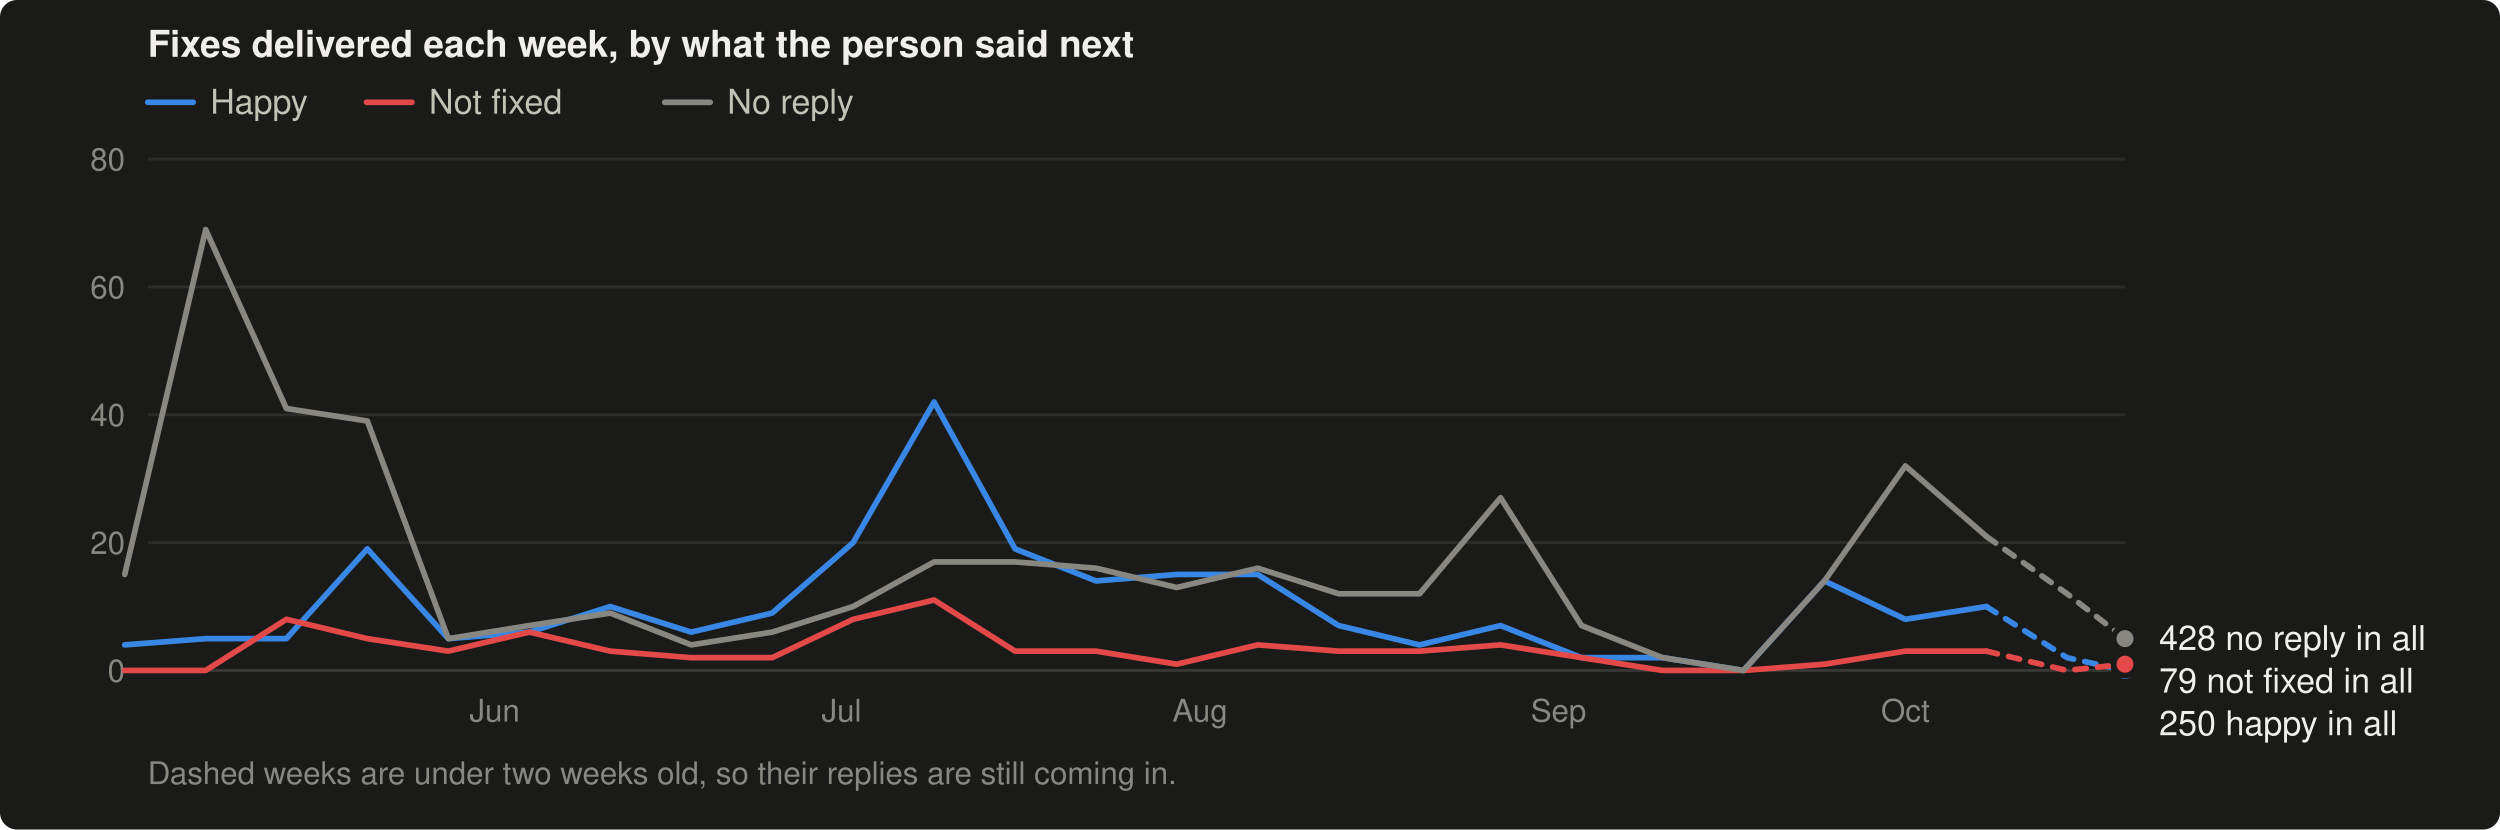
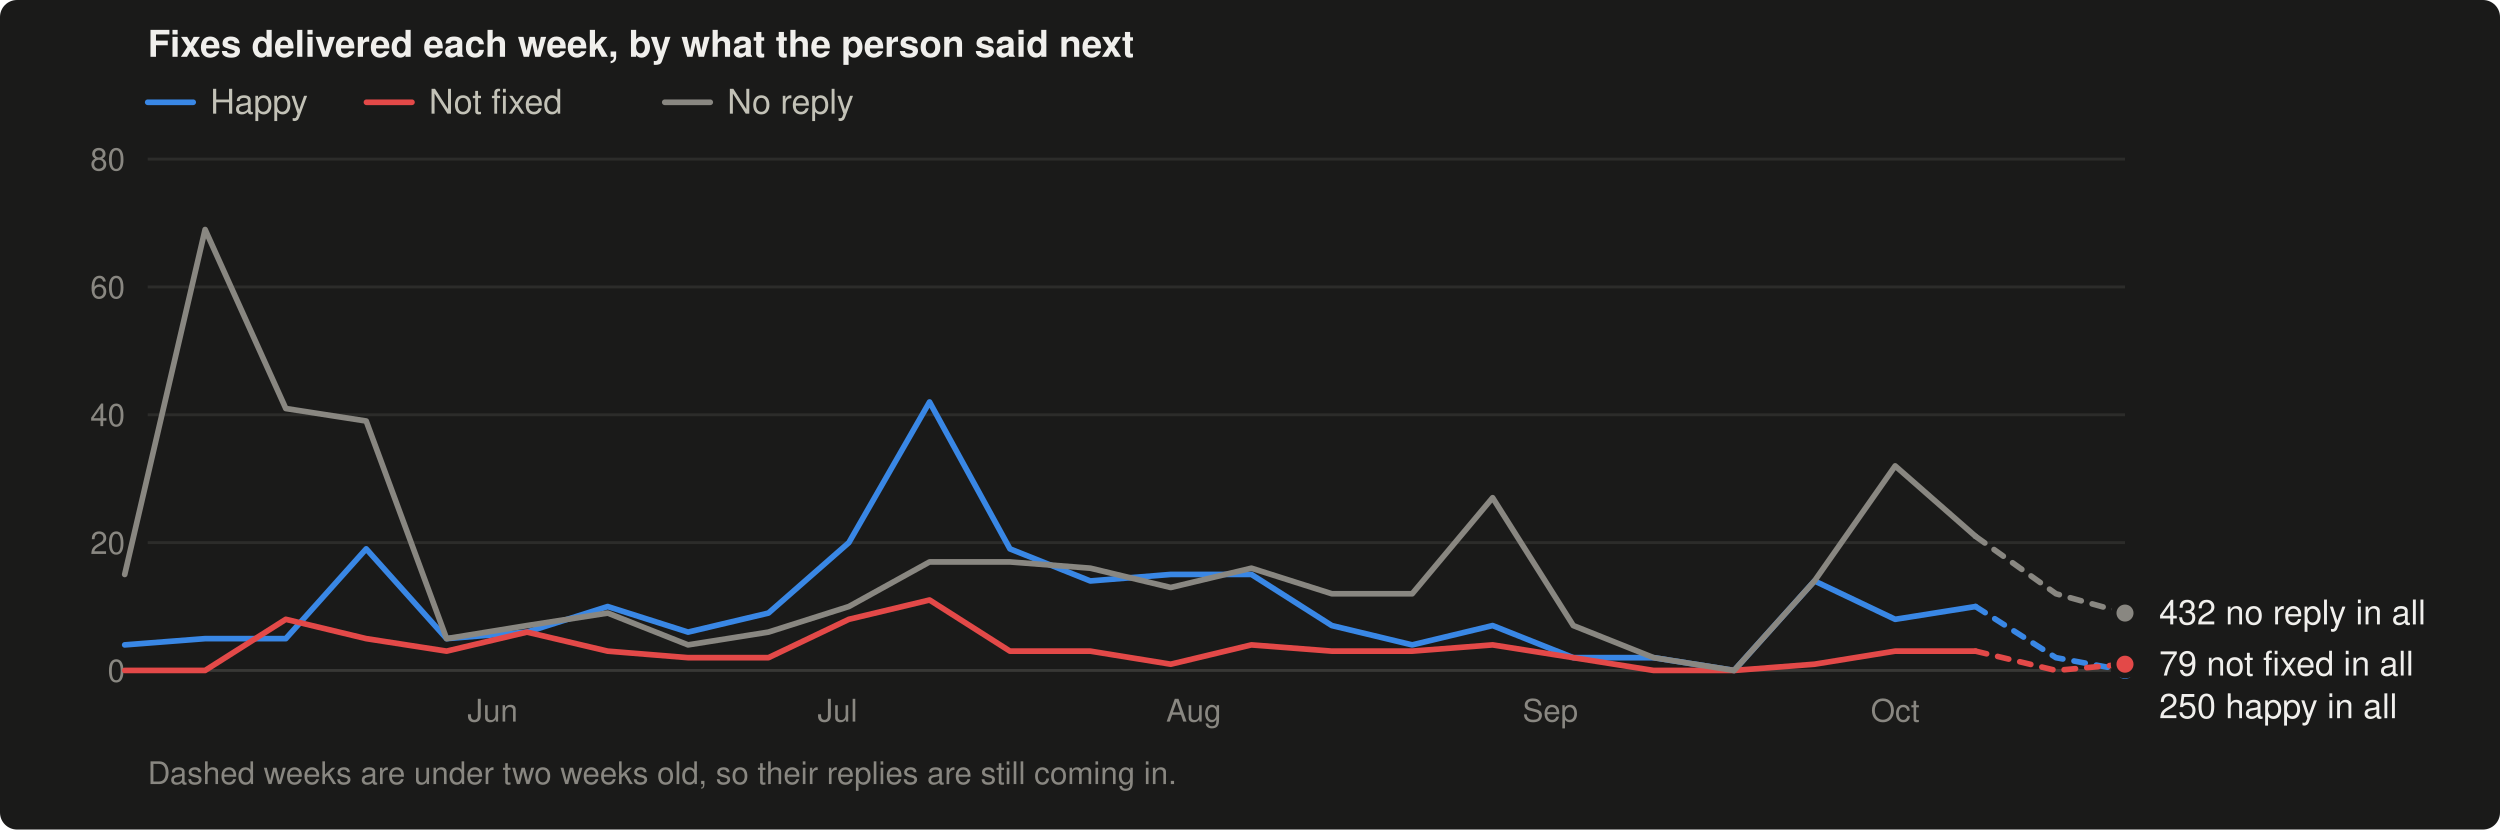
<svg xmlns="http://www.w3.org/2000/svg" width="880" height="292" viewBox="0 0 880 292" role="img" aria-labelledby="t d" font-family="-apple-system, BlinkMacSystemFont, 'Segoe UI', Helvetica, Arial, sans-serif">
  <rect width="100%" height="100%" rx="6" fill="#1a1a19" />
  <text x="52.0" y="20.0" fill="#f0efec" font-size="13" font-weight="600" text-anchor="start">Fixes delivered each week, by what the person said next</text>
  <line x1="52" y1="36" x2="68" y2="36" stroke="#3987e5" stroke-width="2" stroke-linecap="round" />
  <text x="74.0" y="40.0" fill="#c3c2b7" font-size="12" font-weight="400" text-anchor="start">Happy</text>
  <line x1="129" y1="36" x2="145" y2="36" stroke="#e34948" stroke-width="2" stroke-linecap="round" />
  <text x="151.0" y="40.0" fill="#c3c2b7" font-size="12" font-weight="400" text-anchor="start">Not fixed</text>
  <line x1="234" y1="36" x2="250" y2="36" stroke="#898781" stroke-width="2" stroke-linecap="round" />
  <text x="256.0" y="40.0" fill="#c3c2b7" font-size="12" font-weight="400" text-anchor="start">No reply</text>
  <line x1="52" y1="236.0" x2="748" y2="236.0" stroke="#383835" stroke-width="1" />
  <text x="44.0" y="240.0" fill="#898781" font-size="11" font-weight="400" text-anchor="end">0</text>
  <line x1="52" y1="191.0" x2="748" y2="191.0" stroke="#2c2c2a" stroke-width="1" />
  <text x="44.0" y="195.0" fill="#898781" font-size="11" font-weight="400" text-anchor="end">20</text>
  <line x1="52" y1="146.0" x2="748" y2="146.0" stroke="#2c2c2a" stroke-width="1" />
  <text x="44.0" y="150.0" fill="#898781" font-size="11" font-weight="400" text-anchor="end">40</text>
  <line x1="52" y1="101.0" x2="748" y2="101.0" stroke="#2c2c2a" stroke-width="1" />
  <text x="44.0" y="105.0" fill="#898781" font-size="11" font-weight="400" text-anchor="end">60</text>
  <line x1="52" y1="56.0" x2="748" y2="56.0" stroke="#2c2c2a" stroke-width="1" />
  <text x="44.0" y="60.0" fill="#898781" font-size="11" font-weight="400" text-anchor="end">80</text>
-   <path d="M43.9,227.0 L72.4,224.8 L100.8,224.8 L129.3,193.2 L157.8,224.8 L186.3,222.5 L214.8,213.5 L243.3,222.5 L271.8,215.8 L300.3,191.0 L328.8,141.5 L357.3,193.2 L385.8,204.5 L414.2,202.2 L442.7,202.2 L471.2,220.2 L499.7,227.0 L528.2,220.2 L556.7,231.5 L585.2,231.5 L613.7,236.0 L642.2,204.5 L670.7,218.0 L699.2,213.5" fill="none" stroke="#3987e5" stroke-width="2" stroke-linejoin="round" stroke-linecap="round" />
-   <path d="M699.2,213.5 L727.6,231.5 L748.0,236.0" fill="none" stroke="#3987e5" stroke-width="2" stroke-linejoin="round" stroke-linecap="round" stroke-dasharray="4 4" />
+   <path d="M43.9,227.0 L72.2,224.8 L100.6,224.8 L128.9,193.2 L157.2,224.8 L185.5,222.5 L213.9,213.5 L242.2,222.5 L270.5,215.8 L298.8,191.0 L327.2,141.5 L355.5,193.2 L383.8,204.5 L412.1,202.2 L440.5,202.2 L468.8,220.2 L497.1,227.0 L525.4,220.2 L553.8,231.5 L582.1,231.5 L610.4,236.0 L638.7,204.5 L667.1,218.0 L695.4,213.5" fill="none" stroke="#3987e5" stroke-width="2" stroke-linejoin="round" stroke-linecap="round" />
+   <path d="M695.4,213.5 L723.7,231.5 L748.0,236.0" fill="none" stroke="#3987e5" stroke-width="2" stroke-linejoin="round" stroke-linecap="round" stroke-dasharray="4 4" />
  <circle cx="748.0" cy="236.0" r="4" fill="#3987e5" stroke="#1a1a19" stroke-width="2" />
-   <path d="M43.9,236.0 L72.4,236.0 L100.8,218.0 L129.3,224.8 L157.8,229.2 L186.3,222.5 L214.8,229.2 L243.3,231.5 L271.8,231.5 L300.3,218.0 L328.8,211.2 L357.3,229.2 L385.8,229.2 L414.2,233.8 L442.7,227.0 L471.2,229.2 L499.7,229.2 L528.2,227.0 L556.7,231.5 L585.2,236.0 L613.7,236.0 L642.2,233.8 L670.7,229.2 L699.2,229.2" fill="none" stroke="#e34948" stroke-width="2" stroke-linejoin="round" stroke-linecap="round" />
-   <path d="M699.2,229.2 L727.6,236.0 L748.0,233.8" fill="none" stroke="#e34948" stroke-width="2" stroke-linejoin="round" stroke-linecap="round" stroke-dasharray="4 4" />
+   <path d="M43.9,236.0 L72.2,236.0 L100.6,218.0 L128.9,224.8 L157.2,229.2 L185.5,222.5 L213.9,229.2 L242.2,231.5 L270.5,231.5 L298.8,218.0 L327.2,211.2 L355.5,229.2 L383.8,229.2 L412.1,233.8 L440.5,227.0 L468.8,229.2 L497.1,229.2 L525.4,227.0 L553.8,231.5 L582.1,236.0 L610.4,236.0 L638.7,233.8 L667.1,229.2 L695.4,229.2" fill="none" stroke="#e34948" stroke-width="2" stroke-linejoin="round" stroke-linecap="round" />
+   <path d="M695.4,229.2 L723.7,236.0 L748.0,233.8" fill="none" stroke="#e34948" stroke-width="2" stroke-linejoin="round" stroke-linecap="round" stroke-dasharray="4 4" />
  <circle cx="748.0" cy="233.8" r="4" fill="#e34948" stroke="#1a1a19" stroke-width="2" />
-   <path d="M43.9,202.2 L72.4,80.8 L100.8,143.8 L129.3,148.2 L157.8,224.8 L186.3,220.2 L214.8,215.8 L243.3,227.0 L271.8,222.5 L300.3,213.5 L328.8,197.8 L357.3,197.8 L385.8,200.0 L414.2,206.8 L442.7,200.0 L471.2,209.0 L499.7,209.0 L528.2,175.2 L556.7,220.2 L585.2,231.5 L613.7,236.0 L642.2,204.5 L670.7,164.0 L699.2,188.8" fill="none" stroke="#898781" stroke-width="2" stroke-linejoin="round" stroke-linecap="round" />
-   <path d="M699.2,188.8 L727.6,209.0 L748.0,224.8" fill="none" stroke="#898781" stroke-width="2" stroke-linejoin="round" stroke-linecap="round" stroke-dasharray="4 4" />
-   <circle cx="748.0" cy="224.8" r="4" fill="#898781" stroke="#1a1a19" stroke-width="2" />
-   <text x="760.0" y="228.8" fill="#f0efec" font-size="12" font-weight="400" text-anchor="start">428 no reply in all</text>
-   <text x="760.0" y="243.8" fill="#f0efec" font-size="12" font-weight="400" text-anchor="start">79 not fixed in all</text>
-   <text x="760.0" y="258.8" fill="#f0efec" font-size="12" font-weight="400" text-anchor="start">250 happy in all</text>
-   <text x="174.1" y="254.0" fill="#898781" font-size="11" font-weight="400" text-anchor="middle">Jun</text>
-   <text x="296.2" y="254.0" fill="#898781" font-size="11" font-weight="400" text-anchor="middle">Jul</text>
-   <text x="422.4" y="254.0" fill="#898781" font-size="11" font-weight="400" text-anchor="middle">Aug</text>
-   <text x="548.6" y="254.0" fill="#898781" font-size="11" font-weight="400" text-anchor="middle">Sep</text>
-   <text x="670.7" y="254.0" fill="#898781" font-size="11" font-weight="400" text-anchor="middle">Oct</text>
+   <path d="M43.9,202.2 L72.2,80.8 L100.6,143.8 L128.9,148.2 L157.2,224.8 L185.5,220.2 L213.9,215.8 L242.2,227.0 L270.5,222.5 L298.8,213.5 L327.2,197.8 L355.5,197.8 L383.8,200.0 L412.1,206.8 L440.5,200.0 L468.8,209.0 L497.1,209.0 L525.4,175.2 L553.8,220.2 L582.1,231.5 L610.4,236.0 L638.7,204.5 L667.1,164.0 L695.4,188.8" fill="none" stroke="#898781" stroke-width="2" stroke-linejoin="round" stroke-linecap="round" />
+   <path d="M695.4,188.8 L723.7,209.0 L748.0,215.8" fill="none" stroke="#898781" stroke-width="2" stroke-linejoin="round" stroke-linecap="round" stroke-dasharray="4 4" />
+   <circle cx="748.0" cy="215.8" r="4" fill="#898781" stroke="#1a1a19" stroke-width="2" />
+   <text x="760.0" y="219.8" fill="#f0efec" font-size="12" font-weight="400" text-anchor="start">432 no reply in all</text>
+   <text x="760.0" y="237.8" fill="#f0efec" font-size="12" font-weight="400" text-anchor="start">79 not fixed in all</text>
+   <text x="760.0" y="252.8" fill="#f0efec" font-size="12" font-weight="400" text-anchor="start">250 happy in all</text>
+   <text x="173.4" y="254.0" fill="#898781" font-size="11" font-weight="400" text-anchor="middle">Jun</text>
+   <text x="294.8" y="254.0" fill="#898781" font-size="11" font-weight="400" text-anchor="middle">Jul</text>
+   <text x="420.2" y="254.0" fill="#898781" font-size="11" font-weight="400" text-anchor="middle">Aug</text>
+   <text x="545.7" y="254.0" fill="#898781" font-size="11" font-weight="400" text-anchor="middle">Sep</text>
+   <text x="667.1" y="254.0" fill="#898781" font-size="11" font-weight="400" text-anchor="middle">Oct</text>
  <text x="52.0" y="276.0" fill="#898781" font-size="11" font-weight="400" text-anchor="start">Dashed weeks are under two weeks old, so their replies are still coming in.</text>
</svg>
